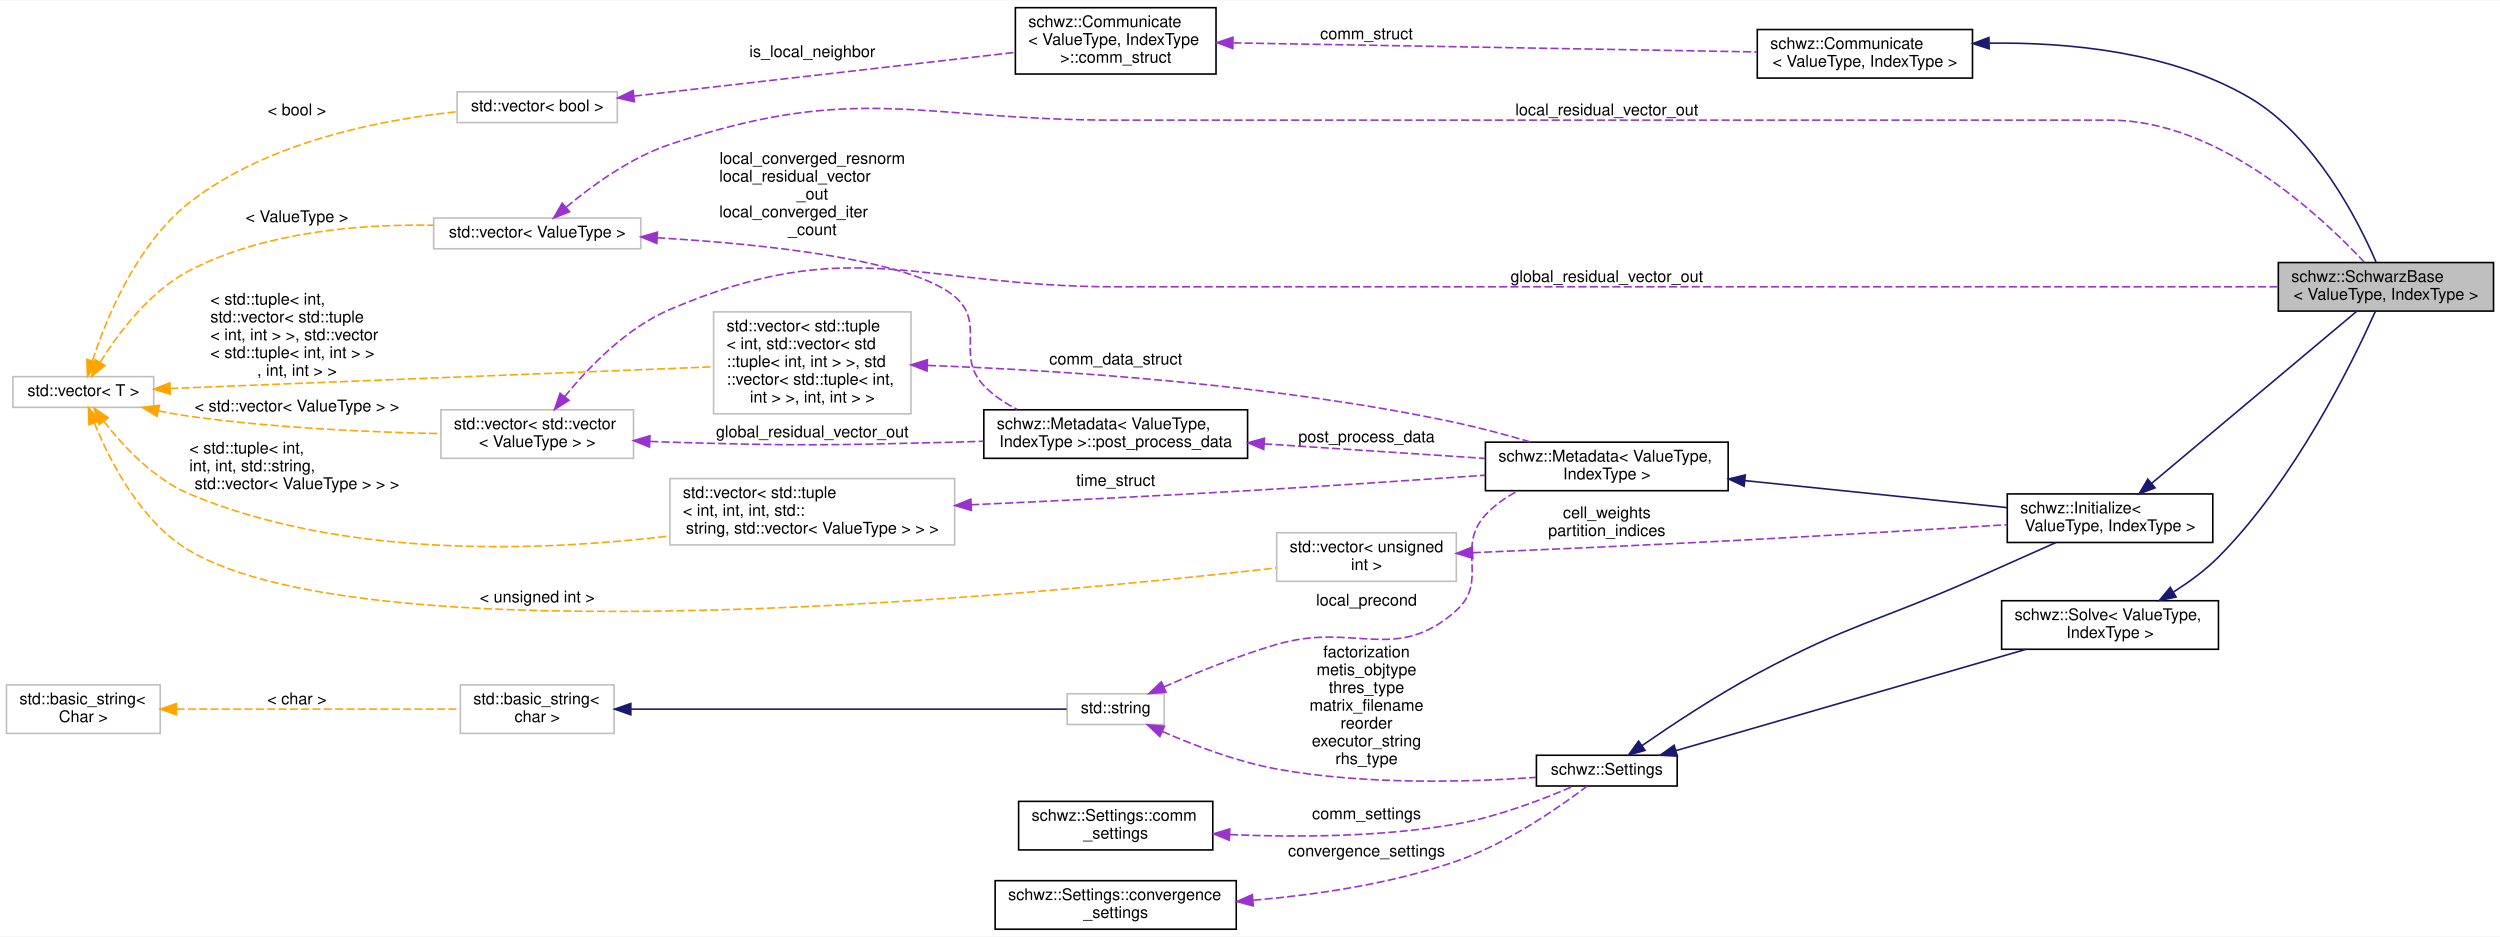
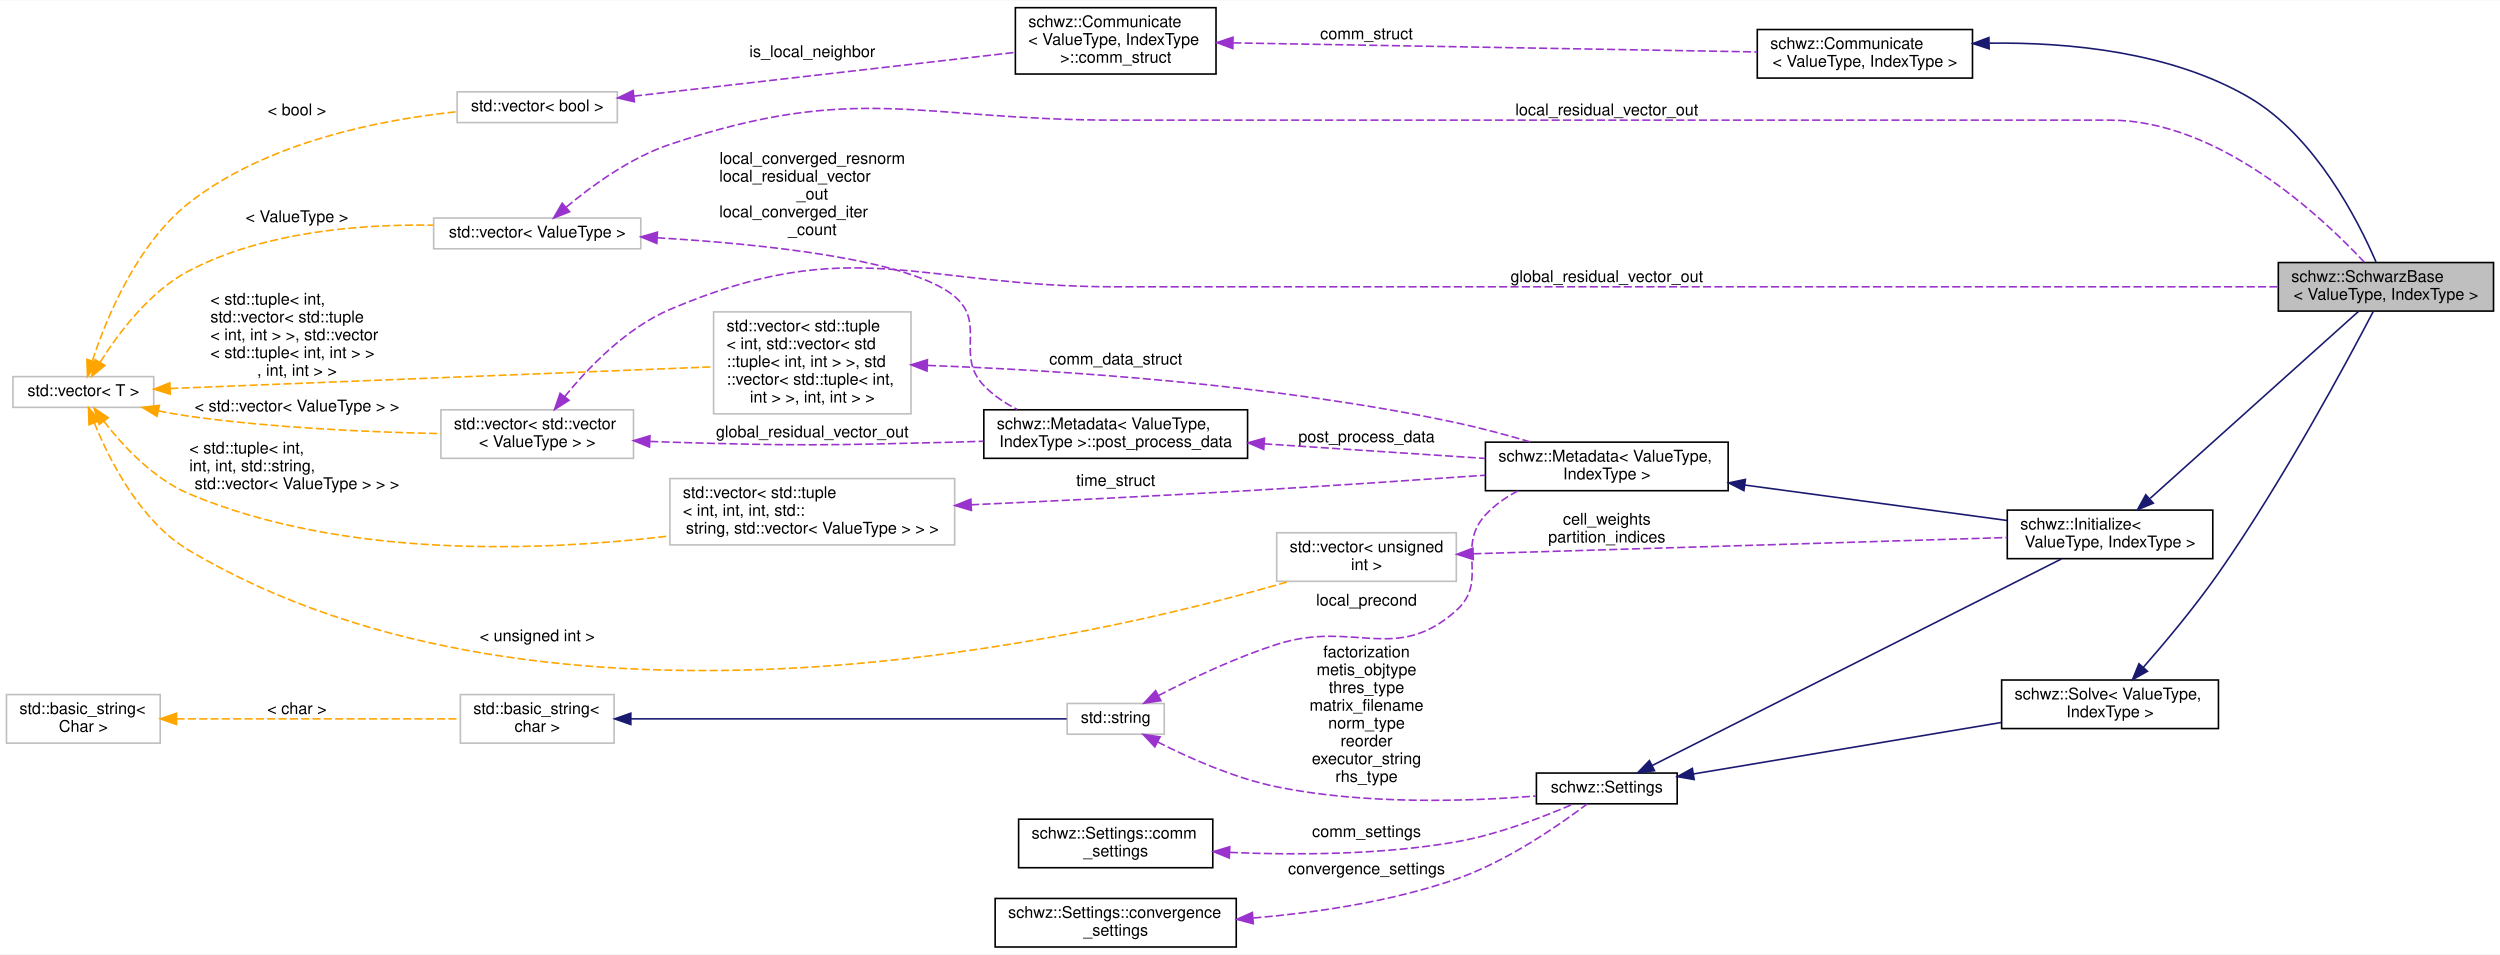
- <svg xmlns="http://www.w3.org/2000/svg" xmlns:xlink="http://www.w3.org/1999/xlink" width="1545pt" height="579pt" viewBox="0.00 0.00 1545.00 578.50">
-   <g id="graph0" class="graph" transform="scale(1 1) rotate(0) translate(4 574.5)">
-     <polygon fill="#ffffff" stroke="transparent" points="-4,4 -4,-574.5 1541,-574.5 1541,4 -4,4" />
+ <svg xmlns="http://www.w3.org/2000/svg" xmlns:xlink="http://www.w3.org/1999/xlink" width="1545pt" height="590pt" viewBox="0.00 0.00 1545.00 589.50">
+   <g id="graph0" class="graph" transform="scale(1 1) rotate(0) translate(4 585.5)">
+     <polygon fill="#ffffff" stroke="transparent" points="-4,4 -4,-585.5 1541,-585.5 1541,4 -4,4" />
    <g id="node1" class="node">
-       <polygon fill="#bfbfbf" stroke="#000000" points="1404,-382.5 1404,-412.5 1537,-412.5 1537,-382.5 1404,-382.5" />
-       <text text-anchor="start" x="1412" y="-400.5" font-family="Helvetica,sans-Serif" font-size="10.00" fill="#000000">schwz::SchwarzBase</text>
-       <text text-anchor="middle" x="1470.5" y="-389.5" font-family="Helvetica,sans-Serif" font-size="10.00" fill="#000000">&lt; ValueType, IndexType &gt;</text>
+       <polygon fill="#bfbfbf" stroke="#000000" points="1404,-393.5 1404,-423.5 1537,-423.5 1537,-393.5 1404,-393.5" />
+       <text text-anchor="start" x="1412" y="-411.5" font-family="Helvetica,sans-Serif" font-size="10.00" fill="#000000">schwz::SchwarzBase</text>
+       <text text-anchor="middle" x="1470.5" y="-400.5" font-family="Helvetica,sans-Serif" font-size="10.00" fill="#000000">&lt; ValueType, IndexType &gt;</text>
    </g>
    <g id="node2" class="node">
      <g id="a_node2">
        <a xlink:href="classschwz_1_1Initialize.html" target="_top" xlink:title="The initialization class that provides methods for initialization of the solver. ">
-           <polygon fill="#ffffff" stroke="#000000" points="1236.5,-239.5 1236.5,-269.5 1363.5,-269.5 1363.5,-239.5 1236.5,-239.5" />
-           <text text-anchor="start" x="1244.5" y="-257.5" font-family="Helvetica,sans-Serif" font-size="10.00" fill="#000000">schwz::Initialize&lt;</text>
-           <text text-anchor="middle" x="1300" y="-246.5" font-family="Helvetica,sans-Serif" font-size="10.00" fill="#000000"> ValueType, IndexType &gt;</text>
+           <polygon fill="#ffffff" stroke="#000000" points="1236.5,-240.5 1236.5,-270.5 1363.5,-270.5 1363.5,-240.5 1236.5,-240.5" />
+           <text text-anchor="start" x="1244.5" y="-258.5" font-family="Helvetica,sans-Serif" font-size="10.00" fill="#000000">schwz::Initialize&lt;</text>
+           <text text-anchor="middle" x="1300" y="-247.5" font-family="Helvetica,sans-Serif" font-size="10.00" fill="#000000"> ValueType, IndexType &gt;</text>
        </a>
      </g>
    </g>
    <g id="edge1" class="edge">
-       <path fill="none" stroke="#191970" d="M1325.787,-276.128C1360.732,-305.436 1422.234,-357.019 1452.56,-382.454" />
-       <polygon fill="#191970" stroke="#191970" points="1327.835,-273.278 1317.924,-269.533 1323.337,-278.641 1327.835,-273.278" />
+       <path fill="none" stroke="#191970" d="M1324.855,-277.804C1360.026,-309.365 1423.391,-366.227 1453.597,-393.332" />
+       <polygon fill="#191970" stroke="#191970" points="1326.752,-274.803 1316.972,-270.73 1322.077,-280.013 1326.752,-274.803" />
    </g>
    <g id="node3" class="node">
      <g id="a_node3">
        <a xlink:href="structschwz_1_1Settings.html" target="_top" xlink:title="The struct that contains the solver settings and the parameters to be set by the user. ">
          <polygon fill="#ffffff" stroke="#000000" points="945.5,-89 945.5,-108 1032.5,-108 1032.5,-89 945.5,-89" />
          <text text-anchor="middle" x="989" y="-96" font-family="Helvetica,sans-Serif" font-size="10.00" fill="#000000">schwz::Settings</text>
        </a>
      </g>
    </g>
    <g id="edge2" class="edge">
-       <path fill="none" stroke="#191970" d="M1010.738,-113.958C1029.207,-126.738 1056.678,-144.925 1082,-158.5 1138.836,-188.969 1156.008,-190.451 1215,-216.5 1232.005,-224.009 1250.885,-232.44 1266.524,-239.449" />
-       <polygon fill="#191970" stroke="#191970" points="1012.645,-111.021 1002.443,-108.162 1008.636,-116.759 1012.645,-111.021" />
+       <path fill="none" stroke="#191970" d="M1017.006,-112.638C1075.393,-142.113 1209.685,-209.907 1269.867,-240.288" />
+       <polygon fill="#191970" stroke="#191970" points="1018.491,-109.467 1007.986,-108.085 1015.336,-115.716 1018.491,-109.467" />
    </g>
    <g id="node20" class="node">
      <g id="a_node20">
        <a xlink:href="classschwz_1_1Solve.html" target="_top" xlink:title="The Solver class the provides the solver and the convergence checking methods. ">
-           <polygon fill="#ffffff" stroke="#000000" points="1233,-173.5 1233,-203.5 1367,-203.5 1367,-173.5 1233,-173.5" />
-           <text text-anchor="start" x="1241" y="-191.5" font-family="Helvetica,sans-Serif" font-size="10.00" fill="#000000">schwz::Solve&lt; ValueType,</text>
-           <text text-anchor="middle" x="1300" y="-180.5" font-family="Helvetica,sans-Serif" font-size="10.00" fill="#000000"> IndexType &gt;</text>
+           <polygon fill="#ffffff" stroke="#000000" points="1233,-135.5 1233,-165.5 1367,-165.5 1367,-135.5 1233,-135.5" />
+           <text text-anchor="start" x="1241" y="-153.5" font-family="Helvetica,sans-Serif" font-size="10.00" fill="#000000">schwz::Solve&lt; ValueType,</text>
+           <text text-anchor="middle" x="1300" y="-142.5" font-family="Helvetica,sans-Serif" font-size="10.00" fill="#000000"> IndexType &gt;</text>
        </a>
      </g>
    </g>
    <g id="edge26" class="edge">
-       <path fill="none" stroke="#191970" d="M1031.665,-110.847C1088.062,-127.167 1187.357,-155.902 1248.056,-173.468" />
-       <polygon fill="#191970" stroke="#191970" points="1032.567,-107.464 1021.988,-108.046 1030.621,-114.188 1032.567,-107.464" />
+       <path fill="none" stroke="#191970" d="M1042.72,-107.482C1095.394,-116.289 1175.855,-129.743 1232.752,-139.256" />
+       <polygon fill="#191970" stroke="#191970" points="1043.011,-103.982 1032.571,-105.785 1041.857,-110.886 1043.011,-103.982" />
    </g>
    <g id="node4" class="node">
      <g id="a_node4">
        <a xlink:href="structschwz_1_1Settings_1_1comm__settings.html" target="_top" xlink:title="The settings for the various available communication paradigms. ">
          <polygon fill="#ffffff" stroke="#000000" points="625.5,-49.5 625.5,-79.5 745.5,-79.5 745.5,-49.5 625.5,-49.5" />
          <text text-anchor="start" x="633.5" y="-67.5" font-family="Helvetica,sans-Serif" font-size="10.00" fill="#000000">schwz::Settings::comm</text>
          <text text-anchor="middle" x="685.5" y="-56.5" font-family="Helvetica,sans-Serif" font-size="10.00" fill="#000000">_settings</text>
        </a>
      </g>
    </g>
    <g id="edge3" class="edge">
      <path fill="none" stroke="#9a32cd" stroke-dasharray="5,2" d="M756.054,-58.971C797.178,-57.203 849.868,-57.445 896,-65.5 921.822,-70.009 949.997,-80.915 968.49,-88.962" />
      <polygon fill="#9a32cd" stroke="#9a32cd" points="755.679,-55.485 745.859,-59.461 756.015,-62.477 755.679,-55.485" />
      <text text-anchor="middle" x="840.5" y="-68.5" font-family="Helvetica,sans-Serif" font-size="10.00" fill="#000000"> comm_settings</text>
    </g>
    <g id="node5" class="node">
      <g id="a_node5">
        <a xlink:title="STL class. ">
-           <polygon fill="#ffffff" stroke="#bfbfbf" points="655.5,-127 655.5,-146 715.5,-146 715.5,-127 655.5,-127" />
-           <text text-anchor="middle" x="685.5" y="-134" font-family="Helvetica,sans-Serif" font-size="10.00" fill="#000000">std::string</text>
+           <polygon fill="#ffffff" stroke="#bfbfbf" points="655.5,-132 655.5,-151 715.5,-151 715.5,-132 655.5,-132" />
+           <text text-anchor="middle" x="685.5" y="-139" font-family="Helvetica,sans-Serif" font-size="10.00" fill="#000000">std::string</text>
        </a>
      </g>
    </g>
    <g id="edge4" class="edge">
-       <path fill="none" stroke="#9a32cd" stroke-dasharray="5,2" d="M714.33,-122.701C733.794,-114.163 760.339,-103.999 785,-99.5 839.528,-89.552 903.626,-91.393 945.215,-94.327" />
-       <polygon fill="#9a32cd" stroke="#9a32cd" points="712.793,-119.555 705.114,-126.855 715.669,-125.937 712.793,-119.555" />
-       <text text-anchor="middle" x="840.5" y="-168.5" font-family="Helvetica,sans-Serif" font-size="10.00" fill="#000000"> factorization</text>
-       <text text-anchor="middle" x="840.5" y="-157.5" font-family="Helvetica,sans-Serif" font-size="10.00" fill="#000000">metis_objtype</text>
-       <text text-anchor="middle" x="840.5" y="-146.5" font-family="Helvetica,sans-Serif" font-size="10.00" fill="#000000">thres_type</text>
-       <text text-anchor="middle" x="840.5" y="-135.5" font-family="Helvetica,sans-Serif" font-size="10.00" fill="#000000">matrix_filename</text>
+       <path fill="none" stroke="#9a32cd" stroke-dasharray="5,2" d="M711.333,-127.249C730.899,-117.298 758.796,-104.871 785,-99.5 839.299,-88.371 903.448,-90.475 945.112,-93.792" />
+       <polygon fill="#9a32cd" stroke="#9a32cd" points="709.684,-124.162 702.441,-131.894 712.925,-130.367 709.684,-124.162" />
+       <text text-anchor="middle" x="840.5" y="-179.5" font-family="Helvetica,sans-Serif" font-size="10.00" fill="#000000"> factorization</text>
+       <text text-anchor="middle" x="840.5" y="-168.5" font-family="Helvetica,sans-Serif" font-size="10.00" fill="#000000">metis_objtype</text>
+       <text text-anchor="middle" x="840.5" y="-157.5" font-family="Helvetica,sans-Serif" font-size="10.00" fill="#000000">thres_type</text>
+       <text text-anchor="middle" x="840.5" y="-146.5" font-family="Helvetica,sans-Serif" font-size="10.00" fill="#000000">matrix_filename</text>
+       <text text-anchor="middle" x="840.5" y="-135.5" font-family="Helvetica,sans-Serif" font-size="10.00" fill="#000000">norm_type</text>
      <text text-anchor="middle" x="840.5" y="-124.5" font-family="Helvetica,sans-Serif" font-size="10.00" fill="#000000">reorder</text>
      <text text-anchor="middle" x="840.5" y="-113.5" font-family="Helvetica,sans-Serif" font-size="10.00" fill="#000000">executor_string</text>
      <text text-anchor="middle" x="840.5" y="-102.5" font-family="Helvetica,sans-Serif" font-size="10.00" fill="#000000">rhs_type</text>
    </g>
    <g id="node9" class="node">
      <g id="a_node9">
        <a xlink:href="structschwz_1_1Metadata.html" target="_top" xlink:title="The solver metadata struct. ">
-           <polygon fill="#ffffff" stroke="#000000" points="914,-271.5 914,-301.5 1064,-301.5 1064,-271.5 914,-271.5" />
-           <text text-anchor="start" x="922" y="-289.5" font-family="Helvetica,sans-Serif" font-size="10.00" fill="#000000">schwz::Metadata&lt; ValueType,</text>
-           <text text-anchor="middle" x="989" y="-278.5" font-family="Helvetica,sans-Serif" font-size="10.00" fill="#000000"> IndexType &gt;</text>
+           <polygon fill="#ffffff" stroke="#000000" points="914,-282.5 914,-312.5 1064,-312.5 1064,-282.5 914,-282.5" />
+           <text text-anchor="start" x="922" y="-300.5" font-family="Helvetica,sans-Serif" font-size="10.00" fill="#000000">schwz::Metadata&lt; ValueType,</text>
+           <text text-anchor="middle" x="989" y="-289.5" font-family="Helvetica,sans-Serif" font-size="10.00" fill="#000000"> IndexType &gt;</text>
        </a>
      </g>
    </g>
    <g id="edge11" class="edge">
-       <path fill="none" stroke="#9a32cd" stroke-dasharray="5,2" d="M715.306,-150.263C734.796,-158.815 761,-169.479 785,-176.5 833.189,-190.598 858.614,-163.987 896,-197.5 916.414,-215.799 895.449,-236.314 914,-256.5 919.599,-262.592 926.6,-267.47 934.061,-271.369" />
-       <polygon fill="#9a32cd" stroke="#9a32cd" points="716.604,-147.01 706.045,-146.137 713.755,-153.404 716.604,-147.01" />
-       <text text-anchor="middle" x="840.5" y="-200.5" font-family="Helvetica,sans-Serif" font-size="10.00" fill="#000000"> local_precond</text>
+       <path fill="none" stroke="#9a32cd" stroke-dasharray="5,2" d="M711.894,-155.881C731.545,-166.042 759.301,-179.268 785,-187.5 832.815,-202.817 858.614,-174.987 896,-208.5 916.414,-226.799 895.449,-247.314 914,-267.5 919.599,-273.592 926.6,-278.47 934.061,-282.369" />
+       <polygon fill="#9a32cd" stroke="#9a32cd" points="713.423,-152.73 702.944,-151.174 710.165,-158.926 713.423,-152.73" />
+       <text text-anchor="middle" x="840.5" y="-211.5" font-family="Helvetica,sans-Serif" font-size="10.00" fill="#000000"> local_precond</text>
    </g>
    <g id="node6" class="node">
-       <polygon fill="#ffffff" stroke="#bfbfbf" points="280.5,-121.5 280.5,-151.5 375.5,-151.5 375.5,-121.5 280.5,-121.5" />
-       <text text-anchor="start" x="288.5" y="-139.5" font-family="Helvetica,sans-Serif" font-size="10.00" fill="#000000">std::basic_string&lt;</text>
-       <text text-anchor="middle" x="328" y="-128.5" font-family="Helvetica,sans-Serif" font-size="10.00" fill="#000000"> char &gt;</text>
+       <polygon fill="#ffffff" stroke="#bfbfbf" points="280.5,-126.5 280.5,-156.5 375.5,-156.5 375.5,-126.5 280.5,-126.5" />
+       <text text-anchor="start" x="288.5" y="-144.5" font-family="Helvetica,sans-Serif" font-size="10.00" fill="#000000">std::basic_string&lt;</text>
+       <text text-anchor="middle" x="328" y="-133.5" font-family="Helvetica,sans-Serif" font-size="10.00" fill="#000000"> char &gt;</text>
    </g>
    <g id="edge5" class="edge">
-       <path fill="none" stroke="#191970" d="M385.845,-136.5C462.709,-136.5 595.715,-136.5 655.211,-136.5" />
-       <polygon fill="#191970" stroke="#191970" points="385.843,-133 375.843,-136.5 385.843,-140 385.843,-133" />
+       <path fill="none" stroke="#191970" d="M385.845,-141.5C462.709,-141.5 595.715,-141.5 655.211,-141.5" />
+       <polygon fill="#191970" stroke="#191970" points="385.843,-138 375.843,-141.5 385.843,-145 385.843,-138" />
    </g>
    <g id="node7" class="node">
      <g id="a_node7">
        <a xlink:title="STL class. ">
-           <polygon fill="#ffffff" stroke="#bfbfbf" points="0,-121.5 0,-151.5 95,-151.5 95,-121.5 0,-121.5" />
-           <text text-anchor="start" x="8" y="-139.5" font-family="Helvetica,sans-Serif" font-size="10.00" fill="#000000">std::basic_string&lt;</text>
-           <text text-anchor="middle" x="47.5" y="-128.5" font-family="Helvetica,sans-Serif" font-size="10.00" fill="#000000"> Char &gt;</text>
+           <polygon fill="#ffffff" stroke="#bfbfbf" points="0,-126.5 0,-156.5 95,-156.5 95,-126.5 0,-126.5" />
+           <text text-anchor="start" x="8" y="-144.5" font-family="Helvetica,sans-Serif" font-size="10.00" fill="#000000">std::basic_string&lt;</text>
+           <text text-anchor="middle" x="47.5" y="-133.5" font-family="Helvetica,sans-Serif" font-size="10.00" fill="#000000"> Char &gt;</text>
        </a>
      </g>
    </g>
    <g id="edge6" class="edge">
-       <path fill="none" stroke="#ffa500" stroke-dasharray="5,2" d="M105.094,-136.5C156.777,-136.5 231.742,-136.5 280.184,-136.5" />
-       <polygon fill="#ffa500" stroke="#ffa500" points="105.083,-133 95.083,-136.5 105.083,-140 105.083,-133" />
-       <text text-anchor="middle" x="179.5" y="-139.5" font-family="Helvetica,sans-Serif" font-size="10.00" fill="#000000"> &lt; char &gt;</text>
+       <path fill="none" stroke="#ffa500" stroke-dasharray="5,2" d="M105.094,-141.5C156.777,-141.5 231.742,-141.5 280.184,-141.5" />
+       <polygon fill="#ffa500" stroke="#ffa500" points="105.083,-138 95.083,-141.5 105.083,-145 105.083,-138" />
+       <text text-anchor="middle" x="179.5" y="-144.5" font-family="Helvetica,sans-Serif" font-size="10.00" fill="#000000"> &lt; char &gt;</text>
    </g>
    <g id="node8" class="node">
      <g id="a_node8">
        <a xlink:href="structschwz_1_1Settings_1_1convergence__settings.html" target="_top" xlink:title="The various convergence settings available. ">
          <polygon fill="#ffffff" stroke="#000000" points="611,-.5 611,-30.5 760,-30.5 760,-.5 611,-.5" />
          <text text-anchor="start" x="619" y="-18.5" font-family="Helvetica,sans-Serif" font-size="10.00" fill="#000000">schwz::Settings::convergence</text>
          <text text-anchor="middle" x="685.5" y="-7.5" font-family="Helvetica,sans-Serif" font-size="10.00" fill="#000000">_settings</text>
        </a>
      </g>
    </g>
    <g id="edge7" class="edge">
      <path fill="none" stroke="#9a32cd" stroke-dasharray="5,2" d="M770.568,-18.402C809.644,-21.746 856.069,-28.609 896,-42.5 927.507,-53.461 959.904,-76.035 976.898,-88.924" />
      <polygon fill="#9a32cd" stroke="#9a32cd" points="770.523,-14.887 760.278,-17.587 769.971,-21.866 770.523,-14.887" />
      <text text-anchor="middle" x="840.5" y="-45.5" font-family="Helvetica,sans-Serif" font-size="10.00" fill="#000000"> convergence_settings</text>
    </g>
    <g id="edge8" class="edge">
-       <path fill="none" stroke="#191970" d="M1074.35,-277.718C1125.577,-272.447 1189.656,-265.854 1236.426,-261.041" />
-       <polygon fill="#191970" stroke="#191970" points="1073.874,-274.248 1064.284,-278.754 1074.59,-281.212 1073.874,-274.248" />
+       <path fill="none" stroke="#191970" d="M1074.35,-285.974C1125.577,-279.055 1189.656,-270.402 1236.426,-264.086" />
+       <polygon fill="#191970" stroke="#191970" points="1073.726,-282.526 1064.284,-287.333 1074.663,-289.463 1073.726,-282.526" />
    </g>
    <g id="node10" class="node">
-       <polygon fill="#ffffff" stroke="#bfbfbf" points="410,-238 410,-279 586,-279 586,-238 410,-238" />
-       <text text-anchor="start" x="418" y="-267" font-family="Helvetica,sans-Serif" font-size="10.00" fill="#000000">std::vector&lt; std::tuple</text>
-       <text text-anchor="start" x="418" y="-256" font-family="Helvetica,sans-Serif" font-size="10.00" fill="#000000">&lt; int, int, int, std::</text>
-       <text text-anchor="middle" x="498" y="-245" font-family="Helvetica,sans-Serif" font-size="10.00" fill="#000000">string, std::vector&lt; ValueType &gt; &gt; &gt;</text>
+       <polygon fill="#ffffff" stroke="#bfbfbf" points="410,-249 410,-290 586,-290 586,-249 410,-249" />
+       <text text-anchor="start" x="418" y="-278" font-family="Helvetica,sans-Serif" font-size="10.00" fill="#000000">std::vector&lt; std::tuple</text>
+       <text text-anchor="start" x="418" y="-267" font-family="Helvetica,sans-Serif" font-size="10.00" fill="#000000">&lt; int, int, int, std::</text>
+       <text text-anchor="middle" x="498" y="-256" font-family="Helvetica,sans-Serif" font-size="10.00" fill="#000000">string, std::vector&lt; ValueType &gt; &gt; &gt;</text>
    </g>
    <g id="edge9" class="edge">
-       <path fill="none" stroke="#9a32cd" stroke-dasharray="5,2" d="M596.186,-262.793C647.156,-265.135 710.44,-268.223 767,-271.5 815.881,-274.332 870.78,-278.037 913.754,-281.056" />
-       <polygon fill="#9a32cd" stroke="#9a32cd" points="596.311,-259.295 586.161,-262.334 595.991,-266.287 596.311,-259.295" />
-       <text text-anchor="middle" x="685.5" y="-274.5" font-family="Helvetica,sans-Serif" font-size="10.00" fill="#000000"> time_struct</text>
+       <path fill="none" stroke="#9a32cd" stroke-dasharray="5,2" d="M596.186,-273.793C647.156,-276.135 710.44,-279.223 767,-282.5 815.881,-285.332 870.78,-289.037 913.754,-292.056" />
+       <polygon fill="#9a32cd" stroke="#9a32cd" points="596.311,-270.295 586.161,-273.334 595.991,-277.287 596.311,-270.295" />
+       <text text-anchor="middle" x="685.5" y="-285.5" font-family="Helvetica,sans-Serif" font-size="10.00" fill="#000000"> time_struct</text>
    </g>
    <g id="node11" class="node">
      <g id="a_node11">
        <a xlink:title="STL class. ">
-           <polygon fill="#ffffff" stroke="#bfbfbf" points="4,-323 4,-342 91,-342 91,-323 4,-323" />
-           <text text-anchor="middle" x="47.5" y="-330" font-family="Helvetica,sans-Serif" font-size="10.00" fill="#000000">std::vector&lt; T &gt;</text>
+           <polygon fill="#ffffff" stroke="#bfbfbf" points="4,-334 4,-353 91,-353 91,-334 4,-334" />
+           <text text-anchor="middle" x="47.5" y="-341" font-family="Helvetica,sans-Serif" font-size="10.00" fill="#000000">std::vector&lt; T &gt;</text>
        </a>
      </g>
    </g>
    <g id="edge10" class="edge">
-       <path fill="none" stroke="#ffa500" stroke-dasharray="5,2" d="M60.165,-314.391C71.905,-299.287 90.865,-278.787 113,-269.5 208.419,-229.466 329.161,-233.813 409.744,-243.514" />
-       <polygon fill="#ffa500" stroke="#ffa500" points="57.269,-312.421 54.117,-322.536 62.889,-316.594 57.269,-312.421" />
-       <text text-anchor="start" x="113" y="-294.5" font-family="Helvetica,sans-Serif" font-size="10.00" fill="#000000"> &lt; std::tuple&lt; int,</text>
-       <text text-anchor="start" x="113" y="-283.5" font-family="Helvetica,sans-Serif" font-size="10.00" fill="#000000"> int, int, std::string,</text>
-       <text text-anchor="middle" x="179.5" y="-272.5" font-family="Helvetica,sans-Serif" font-size="10.00" fill="#000000"> std::vector&lt; ValueType &gt; &gt; &gt;</text>
+       <path fill="none" stroke="#ffa500" stroke-dasharray="5,2" d="M60.165,-325.391C71.905,-310.287 90.865,-289.787 113,-280.5 208.419,-240.466 329.161,-244.813 409.744,-254.514" />
+       <polygon fill="#ffa500" stroke="#ffa500" points="57.269,-323.421 54.117,-333.536 62.889,-327.594 57.269,-323.421" />
+       <text text-anchor="start" x="113" y="-305.5" font-family="Helvetica,sans-Serif" font-size="10.00" fill="#000000"> &lt; std::tuple&lt; int,</text>
+       <text text-anchor="start" x="113" y="-294.5" font-family="Helvetica,sans-Serif" font-size="10.00" fill="#000000"> int, int, std::string,</text>
+       <text text-anchor="middle" x="179.5" y="-283.5" font-family="Helvetica,sans-Serif" font-size="10.00" fill="#000000"> std::vector&lt; ValueType &gt; &gt; &gt;</text>
    </g>
    <g id="node13" class="node">
-       <polygon fill="#ffffff" stroke="#bfbfbf" points="264,-421 264,-440 392,-440 392,-421 264,-421" />
-       <text text-anchor="middle" x="328" y="-428" font-family="Helvetica,sans-Serif" font-size="10.00" fill="#000000">std::vector&lt; ValueType &gt;</text>
+       <polygon fill="#ffffff" stroke="#bfbfbf" points="264,-432 264,-451 392,-451 392,-432 264,-432" />
+       <text text-anchor="middle" x="328" y="-439" font-family="Helvetica,sans-Serif" font-size="10.00" fill="#000000">std::vector&lt; ValueType &gt;</text>
    </g>
    <g id="edge14" class="edge">
-       <path fill="none" stroke="#ffa500" stroke-dasharray="5,2" d="M57.984,-351.022C69.14,-368.801 88.544,-394.776 113,-407.5 159.456,-431.67 219.124,-436.328 263.811,-435.562" />
-       <polygon fill="#ffa500" stroke="#ffa500" points="60.796,-348.905 52.655,-342.124 54.79,-352.501 60.796,-348.905" />
-       <text text-anchor="middle" x="179.5" y="-437.5" font-family="Helvetica,sans-Serif" font-size="10.00" fill="#000000"> &lt; ValueType &gt;</text>
+       <path fill="none" stroke="#ffa500" stroke-dasharray="5,2" d="M57.984,-362.022C69.14,-379.801 88.544,-405.776 113,-418.5 159.456,-442.67 219.124,-447.328 263.811,-446.562" />
+       <polygon fill="#ffa500" stroke="#ffa500" points="60.796,-359.905 52.655,-353.124 54.79,-363.501 60.796,-359.905" />
+       <text text-anchor="middle" x="179.5" y="-448.5" font-family="Helvetica,sans-Serif" font-size="10.00" fill="#000000"> &lt; ValueType &gt;</text>
    </g>
    <g id="node14" class="node">
-       <polygon fill="#ffffff" stroke="#bfbfbf" points="268.5,-291.5 268.5,-321.5 387.5,-321.5 387.5,-291.5 268.5,-291.5" />
-       <text text-anchor="start" x="276.5" y="-309.5" font-family="Helvetica,sans-Serif" font-size="10.00" fill="#000000">std::vector&lt; std::vector</text>
-       <text text-anchor="middle" x="328" y="-298.5" font-family="Helvetica,sans-Serif" font-size="10.00" fill="#000000">&lt; ValueType &gt; &gt;</text>
+       <polygon fill="#ffffff" stroke="#bfbfbf" points="268.5,-302.5 268.5,-332.5 387.5,-332.5 387.5,-302.5 268.5,-302.5" />
+       <text text-anchor="start" x="276.5" y="-320.5" font-family="Helvetica,sans-Serif" font-size="10.00" fill="#000000">std::vector&lt; std::vector</text>
+       <text text-anchor="middle" x="328" y="-309.5" font-family="Helvetica,sans-Serif" font-size="10.00" fill="#000000">&lt; ValueType &gt; &gt;</text>
    </g>
    <g id="edge16" class="edge">
-       <path fill="none" stroke="#ffa500" stroke-dasharray="5,2" d="M93.898,-320.827C100.284,-319.528 106.782,-318.364 113,-317.5 165.197,-310.244 225.118,-307.644 268.42,-306.772" />
-       <polygon fill="#ffa500" stroke="#ffa500" points="93.052,-317.429 84.013,-322.957 94.525,-324.272 93.052,-317.429" />
-       <text text-anchor="middle" x="179.5" y="-320.5" font-family="Helvetica,sans-Serif" font-size="10.00" fill="#000000"> &lt; std::vector&lt; ValueType &gt; &gt;</text>
+       <path fill="none" stroke="#ffa500" stroke-dasharray="5,2" d="M93.898,-331.827C100.284,-330.528 106.782,-329.364 113,-328.5 165.197,-321.244 225.118,-318.644 268.42,-317.772" />
+       <polygon fill="#ffa500" stroke="#ffa500" points="93.052,-328.429 84.013,-333.957 94.525,-335.272 93.052,-328.429" />
+       <text text-anchor="middle" x="179.5" y="-331.5" font-family="Helvetica,sans-Serif" font-size="10.00" fill="#000000"> &lt; std::vector&lt; ValueType &gt; &gt;</text>
    </g>
    <g id="node15" class="node">
-       <polygon fill="#ffffff" stroke="#bfbfbf" points="437,-319 437,-382 559,-382 559,-319 437,-319" />
-       <text text-anchor="start" x="445" y="-370" font-family="Helvetica,sans-Serif" font-size="10.00" fill="#000000">std::vector&lt; std::tuple</text>
-       <text text-anchor="start" x="445" y="-359" font-family="Helvetica,sans-Serif" font-size="10.00" fill="#000000">&lt; int, std::vector&lt; std</text>
-       <text text-anchor="start" x="445" y="-348" font-family="Helvetica,sans-Serif" font-size="10.00" fill="#000000">::tuple&lt; int, int &gt; &gt;, std</text>
-       <text text-anchor="start" x="445" y="-337" font-family="Helvetica,sans-Serif" font-size="10.00" fill="#000000">::vector&lt; std::tuple&lt; int,</text>
-       <text text-anchor="middle" x="498" y="-326" font-family="Helvetica,sans-Serif" font-size="10.00" fill="#000000"> int &gt; &gt;, int, int &gt; &gt;</text>
+       <polygon fill="#ffffff" stroke="#bfbfbf" points="437,-330 437,-393 559,-393 559,-330 437,-330" />
+       <text text-anchor="start" x="445" y="-381" font-family="Helvetica,sans-Serif" font-size="10.00" fill="#000000">std::vector&lt; std::tuple</text>
+       <text text-anchor="start" x="445" y="-370" font-family="Helvetica,sans-Serif" font-size="10.00" fill="#000000">&lt; int, std::vector&lt; std</text>
+       <text text-anchor="start" x="445" y="-359" font-family="Helvetica,sans-Serif" font-size="10.00" fill="#000000">::tuple&lt; int, int &gt; &gt;, std</text>
+       <text text-anchor="start" x="445" y="-348" font-family="Helvetica,sans-Serif" font-size="10.00" fill="#000000">::vector&lt; std::tuple&lt; int,</text>
+       <text text-anchor="middle" x="498" y="-337" font-family="Helvetica,sans-Serif" font-size="10.00" fill="#000000"> int &gt; &gt;, int, int &gt; &gt;</text>
    </g>
    <g id="edge18" class="edge">
-       <path fill="none" stroke="#ffa500" stroke-dasharray="5,2" d="M101.232,-334.647C185.525,-338.015 348.344,-344.52 436.947,-348.061" />
-       <polygon fill="#ffa500" stroke="#ffa500" points="101.237,-331.144 91.105,-334.242 100.957,-338.139 101.237,-331.144" />
-       <text text-anchor="start" x="126" y="-386.5" font-family="Helvetica,sans-Serif" font-size="10.00" fill="#000000"> &lt; std::tuple&lt; int,</text>
-       <text text-anchor="start" x="126" y="-375.5" font-family="Helvetica,sans-Serif" font-size="10.00" fill="#000000"> std::vector&lt; std::tuple</text>
-       <text text-anchor="start" x="126" y="-364.5" font-family="Helvetica,sans-Serif" font-size="10.00" fill="#000000">&lt; int, int &gt; &gt;, std::vector</text>
-       <text text-anchor="start" x="126" y="-353.5" font-family="Helvetica,sans-Serif" font-size="10.00" fill="#000000">&lt; std::tuple&lt; int, int &gt; &gt;</text>
-       <text text-anchor="middle" x="179.5" y="-342.5" font-family="Helvetica,sans-Serif" font-size="10.00" fill="#000000">, int, int &gt; &gt;</text>
+       <path fill="none" stroke="#ffa500" stroke-dasharray="5,2" d="M101.232,-345.647C185.525,-349.015 348.344,-355.52 436.947,-359.061" />
+       <polygon fill="#ffa500" stroke="#ffa500" points="101.237,-342.144 91.105,-345.242 100.957,-349.139 101.237,-342.144" />
+       <text text-anchor="start" x="126" y="-397.5" font-family="Helvetica,sans-Serif" font-size="10.00" fill="#000000"> &lt; std::tuple&lt; int,</text>
+       <text text-anchor="start" x="126" y="-386.5" font-family="Helvetica,sans-Serif" font-size="10.00" fill="#000000"> std::vector&lt; std::tuple</text>
+       <text text-anchor="start" x="126" y="-375.5" font-family="Helvetica,sans-Serif" font-size="10.00" fill="#000000">&lt; int, int &gt; &gt;, std::vector</text>
+       <text text-anchor="start" x="126" y="-364.5" font-family="Helvetica,sans-Serif" font-size="10.00" fill="#000000">&lt; std::tuple&lt; int, int &gt; &gt;</text>
+       <text text-anchor="middle" x="179.5" y="-353.5" font-family="Helvetica,sans-Serif" font-size="10.00" fill="#000000">, int, int &gt; &gt;</text>
    </g>
    <g id="node16" class="node">
-       <polygon fill="#ffffff" stroke="#bfbfbf" points="785,-215.5 785,-245.5 896,-245.5 896,-215.5 785,-215.5" />
-       <text text-anchor="start" x="793" y="-233.5" font-family="Helvetica,sans-Serif" font-size="10.00" fill="#000000">std::vector&lt; unsigned</text>
-       <text text-anchor="middle" x="840.5" y="-222.5" font-family="Helvetica,sans-Serif" font-size="10.00" fill="#000000"> int &gt;</text>
+       <polygon fill="#ffffff" stroke="#bfbfbf" points="785,-226.5 785,-256.5 896,-256.5 896,-226.5 785,-226.5" />
+       <text text-anchor="start" x="793" y="-244.5" font-family="Helvetica,sans-Serif" font-size="10.00" fill="#000000">std::vector&lt; unsigned</text>
+       <text text-anchor="middle" x="840.5" y="-233.5" font-family="Helvetica,sans-Serif" font-size="10.00" fill="#000000"> int &gt;</text>
    </g>
    <g id="edge20" class="edge">
-       <path fill="none" stroke="#ffa500" stroke-dasharray="5,2" d="M54.289,-313.435C63.612,-290.359 82.75,-252.377 113,-234.5 225.949,-167.751 634.687,-206.704 784.749,-223.759" />
-       <polygon fill="#ffa500" stroke="#ffa500" points="50.987,-312.272 50.691,-322.863 57.527,-314.768 50.987,-312.272" />
-       <text text-anchor="middle" x="328" y="-202.5" font-family="Helvetica,sans-Serif" font-size="10.00" fill="#000000"> &lt; unsigned int &gt;</text>
+       <path fill="none" stroke="#ffa500" stroke-dasharray="5,2" d="M54.289,-324.435C63.612,-301.359 82.75,-263.377 113,-245.5 336.452,-113.448 669.947,-190.824 792.826,-226.49" />
+       <polygon fill="#ffa500" stroke="#ffa500" points="50.987,-323.272 50.691,-333.863 57.527,-325.768 50.987,-323.272" />
+       <text text-anchor="middle" x="328" y="-189.5" font-family="Helvetica,sans-Serif" font-size="10.00" fill="#000000"> &lt; unsigned int &gt;</text>
    </g>
    <g id="node19" class="node">
-       <polygon fill="#ffffff" stroke="#bfbfbf" points="278.5,-499 278.5,-518 377.5,-518 377.5,-499 278.5,-499" />
-       <text text-anchor="middle" x="328" y="-506" font-family="Helvetica,sans-Serif" font-size="10.00" fill="#000000">std::vector&lt; bool &gt;</text>
+       <polygon fill="#ffffff" stroke="#bfbfbf" points="278.5,-510 278.5,-529 377.5,-529 377.5,-510 278.5,-510" />
+       <text text-anchor="middle" x="328" y="-517" font-family="Helvetica,sans-Serif" font-size="10.00" fill="#000000">std::vector&lt; bool &gt;</text>
    </g>
    <g id="edge24" class="edge">
-       <path fill="none" stroke="#ffa500" stroke-dasharray="5,2" d="M53.13,-351.904C61.716,-378.025 80.6,-424.139 113,-449.5 161.005,-487.076 231.322,-500.748 278.326,-505.706" />
-       <polygon fill="#ffa500" stroke="#ffa500" points="56.379,-350.565 50.071,-342.053 49.694,-352.641 56.379,-350.565" />
-       <text text-anchor="middle" x="179.5" y="-503.5" font-family="Helvetica,sans-Serif" font-size="10.00" fill="#000000"> &lt; bool &gt;</text>
+       <path fill="none" stroke="#ffa500" stroke-dasharray="5,2" d="M53.13,-362.904C61.716,-389.025 80.6,-435.139 113,-460.5 161.005,-498.076 231.322,-511.748 278.326,-516.706" />
+       <polygon fill="#ffa500" stroke="#ffa500" points="56.379,-361.565 50.071,-353.053 49.694,-363.641 56.379,-361.565" />
+       <text text-anchor="middle" x="179.5" y="-514.5" font-family="Helvetica,sans-Serif" font-size="10.00" fill="#000000"> &lt; bool &gt;</text>
    </g>
    <g id="node12" class="node">
      <g id="a_node12">
        <a xlink:href="structschwz_1_1Metadata_1_1post__process__data.html" target="_top" xlink:title="The struct used for storing data for post-processing. ">
-           <polygon fill="#ffffff" stroke="#000000" points="604,-291.5 604,-321.5 767,-321.5 767,-291.5 604,-291.5" />
-           <text text-anchor="start" x="612" y="-309.5" font-family="Helvetica,sans-Serif" font-size="10.00" fill="#000000">schwz::Metadata&lt; ValueType,</text>
-           <text text-anchor="middle" x="685.5" y="-298.5" font-family="Helvetica,sans-Serif" font-size="10.00" fill="#000000"> IndexType &gt;::post_process_data</text>
+           <polygon fill="#ffffff" stroke="#000000" points="604,-302.5 604,-332.5 767,-332.5 767,-302.5 604,-302.5" />
+           <text text-anchor="start" x="612" y="-320.5" font-family="Helvetica,sans-Serif" font-size="10.00" fill="#000000">schwz::Metadata&lt; ValueType,</text>
+           <text text-anchor="middle" x="685.5" y="-309.5" font-family="Helvetica,sans-Serif" font-size="10.00" fill="#000000"> IndexType &gt;::post_process_data</text>
        </a>
      </g>
    </g>
    <g id="edge12" class="edge">
-       <path fill="none" stroke="#9a32cd" stroke-dasharray="5,2" d="M777.289,-300.451C820.98,-297.572 872.573,-294.172 913.889,-291.45" />
-       <polygon fill="#9a32cd" stroke="#9a32cd" points="776.98,-296.964 767.232,-301.114 777.44,-303.949 776.98,-296.964" />
-       <text text-anchor="middle" x="840.5" y="-301.5" font-family="Helvetica,sans-Serif" font-size="10.00" fill="#000000"> post_process_data</text>
+       <path fill="none" stroke="#9a32cd" stroke-dasharray="5,2" d="M777.289,-311.451C820.98,-308.572 872.573,-305.172 913.889,-302.45" />
+       <polygon fill="#9a32cd" stroke="#9a32cd" points="776.98,-307.964 767.232,-312.114 777.44,-314.949 776.98,-307.964" />
+       <text text-anchor="middle" x="840.5" y="-312.5" font-family="Helvetica,sans-Serif" font-size="10.00" fill="#000000"> post_process_data</text>
    </g>
    <g id="edge27" class="edge">
-       <path fill="none" stroke="#9a32cd" stroke-dasharray="5,2" d="M345.932,-446.738C361.593,-459.823 385.583,-477.338 410,-485.5 526.3,-524.377 562.874,-500.5 685.5,-500.5 685.5,-500.5 685.5,-500.5 1300,-500.5 1367.091,-500.5 1430.412,-441.349 1457.148,-412.698" />
-       <polygon fill="#9a32cd" stroke="#9a32cd" points="347.996,-443.896 338.139,-440.012 343.423,-449.195 347.996,-443.896" />
-       <text text-anchor="middle" x="989" y="-503.5" font-family="Helvetica,sans-Serif" font-size="10.00" fill="#000000"> local_residual_vector_out</text>
+       <path fill="none" stroke="#9a32cd" stroke-dasharray="5,2" d="M345.932,-457.738C361.593,-470.823 385.583,-488.338 410,-496.5 526.3,-535.377 562.874,-511.5 685.5,-511.5 685.5,-511.5 685.5,-511.5 1300,-511.5 1367.091,-511.5 1430.412,-452.349 1457.148,-423.698" />
+       <polygon fill="#9a32cd" stroke="#9a32cd" points="347.996,-454.896 338.139,-451.012 343.423,-460.195 347.996,-454.896" />
+       <text text-anchor="middle" x="989" y="-514.5" font-family="Helvetica,sans-Serif" font-size="10.00" fill="#000000"> local_residual_vector_out</text>
    </g>
    <g id="edge13" class="edge">
-       <path fill="none" stroke="#9a32cd" stroke-dasharray="5,2" d="M402.104,-427.798C468.307,-423.899 558.904,-414.428 586,-391.5 605.634,-374.886 586.147,-355.015 604,-336.5 609.861,-330.422 617.057,-325.567 624.725,-321.692" />
-       <polygon fill="#9a32cd" stroke="#9a32cd" points="401.902,-424.303 392.113,-428.355 402.292,-431.292 401.902,-424.303" />
-       <text text-anchor="middle" x="498" y="-473.5" font-family="Helvetica,sans-Serif" font-size="10.00" fill="#000000"> local_converged_resnorm</text>
-       <text text-anchor="start" x="440.5" y="-462.5" font-family="Helvetica,sans-Serif" font-size="10.00" fill="#000000">local_residual_vector</text>
-       <text text-anchor="middle" x="498" y="-451.5" font-family="Helvetica,sans-Serif" font-size="10.00" fill="#000000">_out</text>
-       <text text-anchor="start" x="440.5" y="-440.5" font-family="Helvetica,sans-Serif" font-size="10.00" fill="#000000">local_converged_iter</text>
-       <text text-anchor="middle" x="498" y="-429.5" font-family="Helvetica,sans-Serif" font-size="10.00" fill="#000000">_count</text>
+       <path fill="none" stroke="#9a32cd" stroke-dasharray="5,2" d="M402.104,-438.798C468.307,-434.899 558.904,-425.428 586,-402.5 605.634,-385.886 586.147,-366.015 604,-347.5 609.861,-341.422 617.057,-336.567 624.725,-332.692" />
+       <polygon fill="#9a32cd" stroke="#9a32cd" points="401.902,-435.303 392.113,-439.355 402.292,-442.292 401.902,-435.303" />
+       <text text-anchor="middle" x="498" y="-484.5" font-family="Helvetica,sans-Serif" font-size="10.00" fill="#000000"> local_converged_resnorm</text>
+       <text text-anchor="start" x="440.5" y="-473.5" font-family="Helvetica,sans-Serif" font-size="10.00" fill="#000000">local_residual_vector</text>
+       <text text-anchor="middle" x="498" y="-462.5" font-family="Helvetica,sans-Serif" font-size="10.00" fill="#000000">_out</text>
+       <text text-anchor="start" x="440.5" y="-451.5" font-family="Helvetica,sans-Serif" font-size="10.00" fill="#000000">local_converged_iter</text>
+       <text text-anchor="middle" x="498" y="-440.5" font-family="Helvetica,sans-Serif" font-size="10.00" fill="#000000">_count</text>
    </g>
    <g id="edge28" class="edge">
-       <path fill="none" stroke="#9a32cd" stroke-dasharray="5,2" d="M344.922,-329.581C359.791,-347.839 383.198,-372.093 410,-383.5 522.811,-431.511 562.898,-397.5 685.5,-397.5 685.5,-397.5 685.5,-397.5 1300,-397.5 1334.189,-397.5 1372.234,-397.5 1403.696,-397.5" />
-       <polygon fill="#9a32cd" stroke="#9a32cd" points="347.642,-327.378 338.709,-321.682 342.14,-331.706 347.642,-327.378" />
-       <text text-anchor="middle" x="989" y="-400.5" font-family="Helvetica,sans-Serif" font-size="10.00" fill="#000000"> global_residual_vector_out</text>
+       <path fill="none" stroke="#9a32cd" stroke-dasharray="5,2" d="M344.922,-340.581C359.791,-358.839 383.198,-383.093 410,-394.5 522.811,-442.511 562.898,-408.5 685.5,-408.5 685.5,-408.5 685.5,-408.5 1300,-408.5 1334.189,-408.5 1372.234,-408.5 1403.696,-408.5" />
+       <polygon fill="#9a32cd" stroke="#9a32cd" points="347.642,-338.378 338.709,-332.682 342.14,-342.706 347.642,-338.378" />
+       <text text-anchor="middle" x="989" y="-411.5" font-family="Helvetica,sans-Serif" font-size="10.00" fill="#000000"> global_residual_vector_out</text>
    </g>
    <g id="edge15" class="edge">
-       <path fill="none" stroke="#9a32cd" stroke-dasharray="5,2" d="M397.822,-301.954C401.941,-301.775 406.024,-301.621 410,-301.5 488.186,-299.118 507.802,-299.536 586,-301.5 591.792,-301.645 597.773,-301.838 603.792,-302.064" />
-       <polygon fill="#9a32cd" stroke="#9a32cd" points="397.369,-298.471 387.547,-302.442 397.702,-305.463 397.369,-298.471" />
-       <text text-anchor="middle" x="498" y="-304.5" font-family="Helvetica,sans-Serif" font-size="10.00" fill="#000000"> global_residual_vector_out</text>
+       <path fill="none" stroke="#9a32cd" stroke-dasharray="5,2" d="M397.822,-312.954C401.941,-312.775 406.024,-312.621 410,-312.5 488.186,-310.118 507.802,-310.536 586,-312.5 591.792,-312.645 597.773,-312.838 603.792,-313.064" />
+       <polygon fill="#9a32cd" stroke="#9a32cd" points="397.369,-309.471 387.547,-313.442 397.702,-316.463 397.369,-309.471" />
+       <text text-anchor="middle" x="498" y="-315.5" font-family="Helvetica,sans-Serif" font-size="10.00" fill="#000000"> global_residual_vector_out</text>
    </g>
    <g id="edge17" class="edge">
-       <path fill="none" stroke="#9a32cd" stroke-dasharray="5,2" d="M569.499,-348.915C649.758,-345.97 783.481,-337.553 896,-313.5 911.126,-310.267 927.391,-305.87 942.023,-301.564" />
-       <polygon fill="#9a32cd" stroke="#9a32cd" points="568.89,-345.434 559.018,-349.279 569.134,-352.43 568.89,-345.434" />
-       <text text-anchor="middle" x="685.5" y="-349.5" font-family="Helvetica,sans-Serif" font-size="10.00" fill="#000000"> comm_data_struct</text>
+       <path fill="none" stroke="#9a32cd" stroke-dasharray="5,2" d="M569.499,-359.915C649.758,-356.97 783.481,-348.553 896,-324.5 911.126,-321.267 927.391,-316.87 942.023,-312.564" />
+       <polygon fill="#9a32cd" stroke="#9a32cd" points="568.89,-356.434 559.018,-360.279 569.134,-363.43 568.89,-356.434" />
+       <text text-anchor="middle" x="685.5" y="-360.5" font-family="Helvetica,sans-Serif" font-size="10.00" fill="#000000"> comm_data_struct</text>
    </g>
    <g id="edge19" class="edge">
-       <path fill="none" stroke="#9a32cd" stroke-dasharray="5,2" d="M906.191,-233.188C950.728,-235.072 1010.922,-237.738 1064,-240.5 1122.409,-243.539 1188.917,-247.533 1236.409,-250.476" />
-       <polygon fill="#9a32cd" stroke="#9a32cd" points="906.218,-229.686 896.079,-232.762 905.923,-236.68 906.218,-229.686" />
-       <text text-anchor="middle" x="989" y="-254.5" font-family="Helvetica,sans-Serif" font-size="10.00" fill="#000000"> cell_weights</text>
-       <text text-anchor="middle" x="989" y="-243.5" font-family="Helvetica,sans-Serif" font-size="10.00" fill="#000000">partition_indices</text>
+       <path fill="none" stroke="#9a32cd" stroke-dasharray="5,2" d="M906.526,-243.512C994.625,-246.196 1149.574,-250.917 1236.417,-253.563" />
+       <polygon fill="#9a32cd" stroke="#9a32cd" points="906.486,-240.009 896.384,-243.203 906.273,-247.006 906.486,-240.009" />
+       <text text-anchor="middle" x="989" y="-261.5" font-family="Helvetica,sans-Serif" font-size="10.00" fill="#000000"> cell_weights</text>
+       <text text-anchor="middle" x="989" y="-250.5" font-family="Helvetica,sans-Serif" font-size="10.00" fill="#000000">partition_indices</text>
    </g>
    <g id="node17" class="node">
      <g id="a_node17">
        <a xlink:href="classschwz_1_1Communicate.html" target="_top" xlink:title="The communication class that provides the methods for the communication between the subdomains...">
-           <polygon fill="#ffffff" stroke="#000000" points="1082,-526.5 1082,-556.5 1215,-556.5 1215,-526.5 1082,-526.5" />
-           <text text-anchor="start" x="1090" y="-544.5" font-family="Helvetica,sans-Serif" font-size="10.00" fill="#000000">schwz::Communicate</text>
-           <text text-anchor="middle" x="1148.5" y="-533.5" font-family="Helvetica,sans-Serif" font-size="10.00" fill="#000000">&lt; ValueType, IndexType &gt;</text>
+           <polygon fill="#ffffff" stroke="#000000" points="1082,-537.5 1082,-567.5 1215,-567.5 1215,-537.5 1082,-537.5" />
+           <text text-anchor="start" x="1090" y="-555.5" font-family="Helvetica,sans-Serif" font-size="10.00" fill="#000000">schwz::Communicate</text>
+           <text text-anchor="middle" x="1148.5" y="-544.5" font-family="Helvetica,sans-Serif" font-size="10.00" fill="#000000">&lt; ValueType, IndexType &gt;</text>
        </a>
      </g>
    </g>
    <g id="edge21" class="edge">
-       <path fill="none" stroke="#191970" d="M1225.468,-548.068C1274.549,-548.718 1337.76,-542.716 1386,-514.5 1426.661,-490.717 1453.172,-438.766 1464.388,-412.846" />
-       <polygon fill="#191970" stroke="#191970" points="1225.297,-544.564 1215.22,-547.834 1225.137,-551.562 1225.297,-544.564" />
+       <path fill="none" stroke="#191970" d="M1225.468,-559.068C1274.549,-559.718 1337.76,-553.716 1386,-525.5 1426.661,-501.717 1453.172,-449.766 1464.388,-423.846" />
+       <polygon fill="#191970" stroke="#191970" points="1225.297,-555.564 1215.22,-558.834 1225.137,-562.562 1225.297,-555.564" />
    </g>
    <g id="node18" class="node">
      <g id="a_node18">
        <a xlink:href="structschwz_1_1Communicate_1_1comm__struct.html" target="_top" xlink:title="The communication struct used to store the communication data. ">
-           <polygon fill="#ffffff" stroke="#000000" points="623.5,-529 623.5,-570 747.5,-570 747.5,-529 623.5,-529" />
-           <text text-anchor="start" x="631.5" y="-558" font-family="Helvetica,sans-Serif" font-size="10.00" fill="#000000">schwz::Communicate</text>
-           <text text-anchor="start" x="631.5" y="-547" font-family="Helvetica,sans-Serif" font-size="10.00" fill="#000000">&lt; ValueType, IndexType</text>
-           <text text-anchor="middle" x="685.5" y="-536" font-family="Helvetica,sans-Serif" font-size="10.00" fill="#000000"> &gt;::comm_struct</text>
+           <polygon fill="#ffffff" stroke="#000000" points="623.5,-540 623.5,-581 747.5,-581 747.5,-540 623.5,-540" />
+           <text text-anchor="start" x="631.5" y="-569" font-family="Helvetica,sans-Serif" font-size="10.00" fill="#000000">schwz::Communicate</text>
+           <text text-anchor="start" x="631.5" y="-558" font-family="Helvetica,sans-Serif" font-size="10.00" fill="#000000">&lt; ValueType, IndexType</text>
+           <text text-anchor="middle" x="685.5" y="-547" font-family="Helvetica,sans-Serif" font-size="10.00" fill="#000000"> &gt;::comm_struct</text>
        </a>
      </g>
    </g>
    <g id="edge22" class="edge">
-       <path fill="none" stroke="#9a32cd" stroke-dasharray="5,2" d="M758.196,-548.244C846.965,-546.71 995.866,-544.137 1081.813,-542.652" />
-       <polygon fill="#9a32cd" stroke="#9a32cd" points="757.88,-544.749 747.942,-548.421 758.001,-551.748 757.88,-544.749" />
-       <text text-anchor="middle" x="840.5" y="-550.5" font-family="Helvetica,sans-Serif" font-size="10.00" fill="#000000"> comm_struct</text>
+       <path fill="none" stroke="#9a32cd" stroke-dasharray="5,2" d="M758.196,-559.244C846.965,-557.71 995.866,-555.137 1081.813,-553.652" />
+       <polygon fill="#9a32cd" stroke="#9a32cd" points="757.88,-555.749 747.942,-559.421 758.001,-562.748 757.88,-555.749" />
+       <text text-anchor="middle" x="840.5" y="-561.5" font-family="Helvetica,sans-Serif" font-size="10.00" fill="#000000"> comm_struct</text>
    </g>
    <g id="edge23" class="edge">
-       <path fill="none" stroke="#9a32cd" stroke-dasharray="5,2" d="M387.842,-515.363C453.121,-522.85 557.121,-534.777 623.311,-542.368" />
-       <polygon fill="#9a32cd" stroke="#9a32cd" points="388.043,-511.863 377.709,-514.201 387.245,-518.818 388.043,-511.863" />
-       <text text-anchor="middle" x="498" y="-539.5" font-family="Helvetica,sans-Serif" font-size="10.00" fill="#000000"> is_local_neighbor</text>
+       <path fill="none" stroke="#9a32cd" stroke-dasharray="5,2" d="M387.842,-526.363C453.121,-533.85 557.121,-545.777 623.311,-553.368" />
+       <polygon fill="#9a32cd" stroke="#9a32cd" points="388.043,-522.863 377.709,-525.201 387.245,-529.818 388.043,-522.863" />
+       <text text-anchor="middle" x="498" y="-550.5" font-family="Helvetica,sans-Serif" font-size="10.00" fill="#000000"> is_local_neighbor</text>
    </g>
    <g id="edge25" class="edge">
-       <path fill="none" stroke="#191970" d="M1339.27,-208.951C1348.987,-215.088 1358.92,-222.378 1367,-230.5 1414.153,-277.894 1449.773,-350.608 1463.879,-382.09" />
-       <polygon fill="#191970" stroke="#191970" points="1340.836,-205.809 1330.464,-203.648 1337.225,-211.805 1340.836,-205.809" />
+       <path fill="none" stroke="#191970" d="M1320.656,-173.417C1334.467,-189.219 1352.664,-210.993 1367,-231.5 1406.975,-288.683 1446.408,-362.059 1462.697,-393.312" />
+       <polygon fill="#191970" stroke="#191970" points="1323.118,-170.918 1313.877,-165.736 1317.87,-175.55 1323.118,-170.918" />
    </g>
  </g>
</svg>
